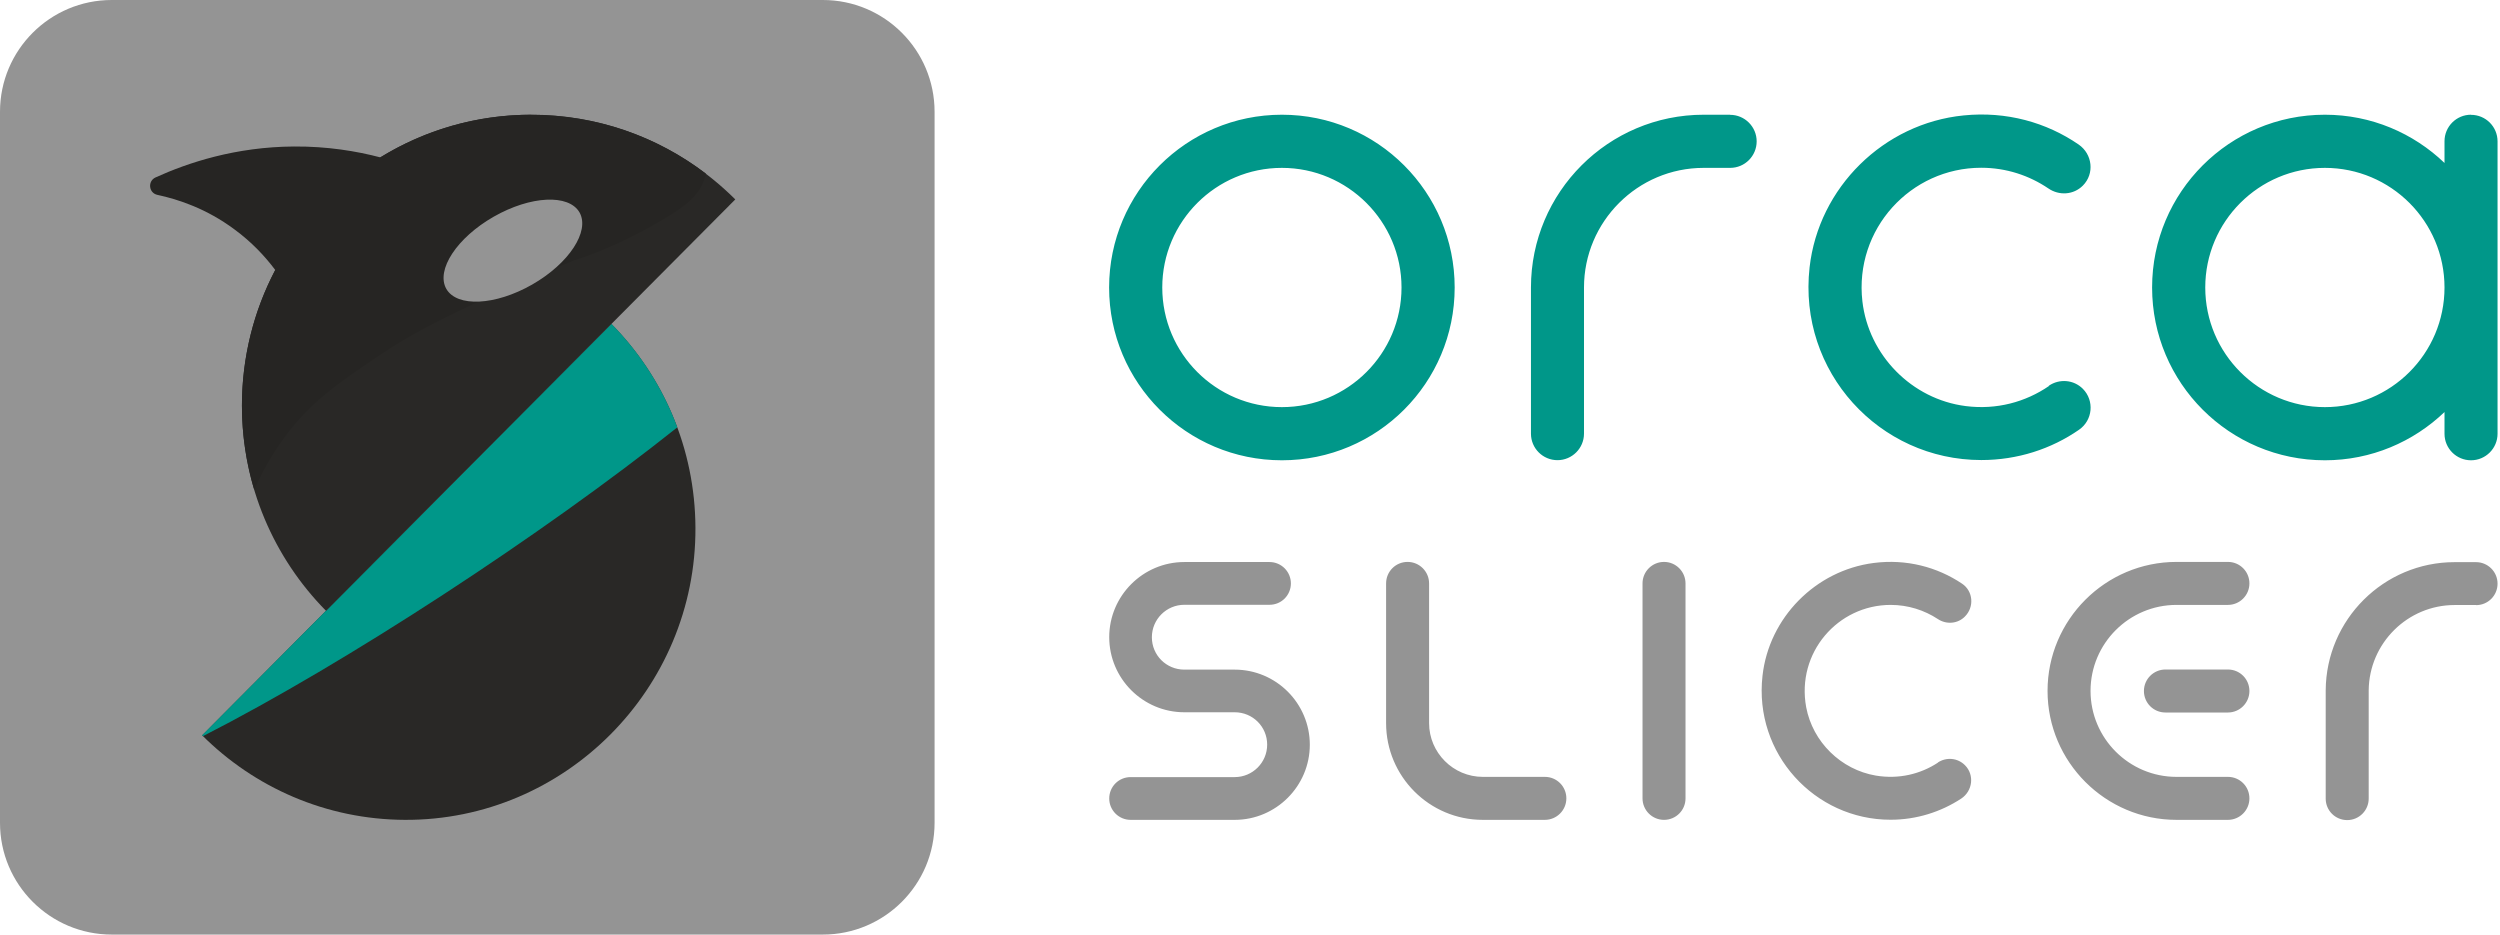
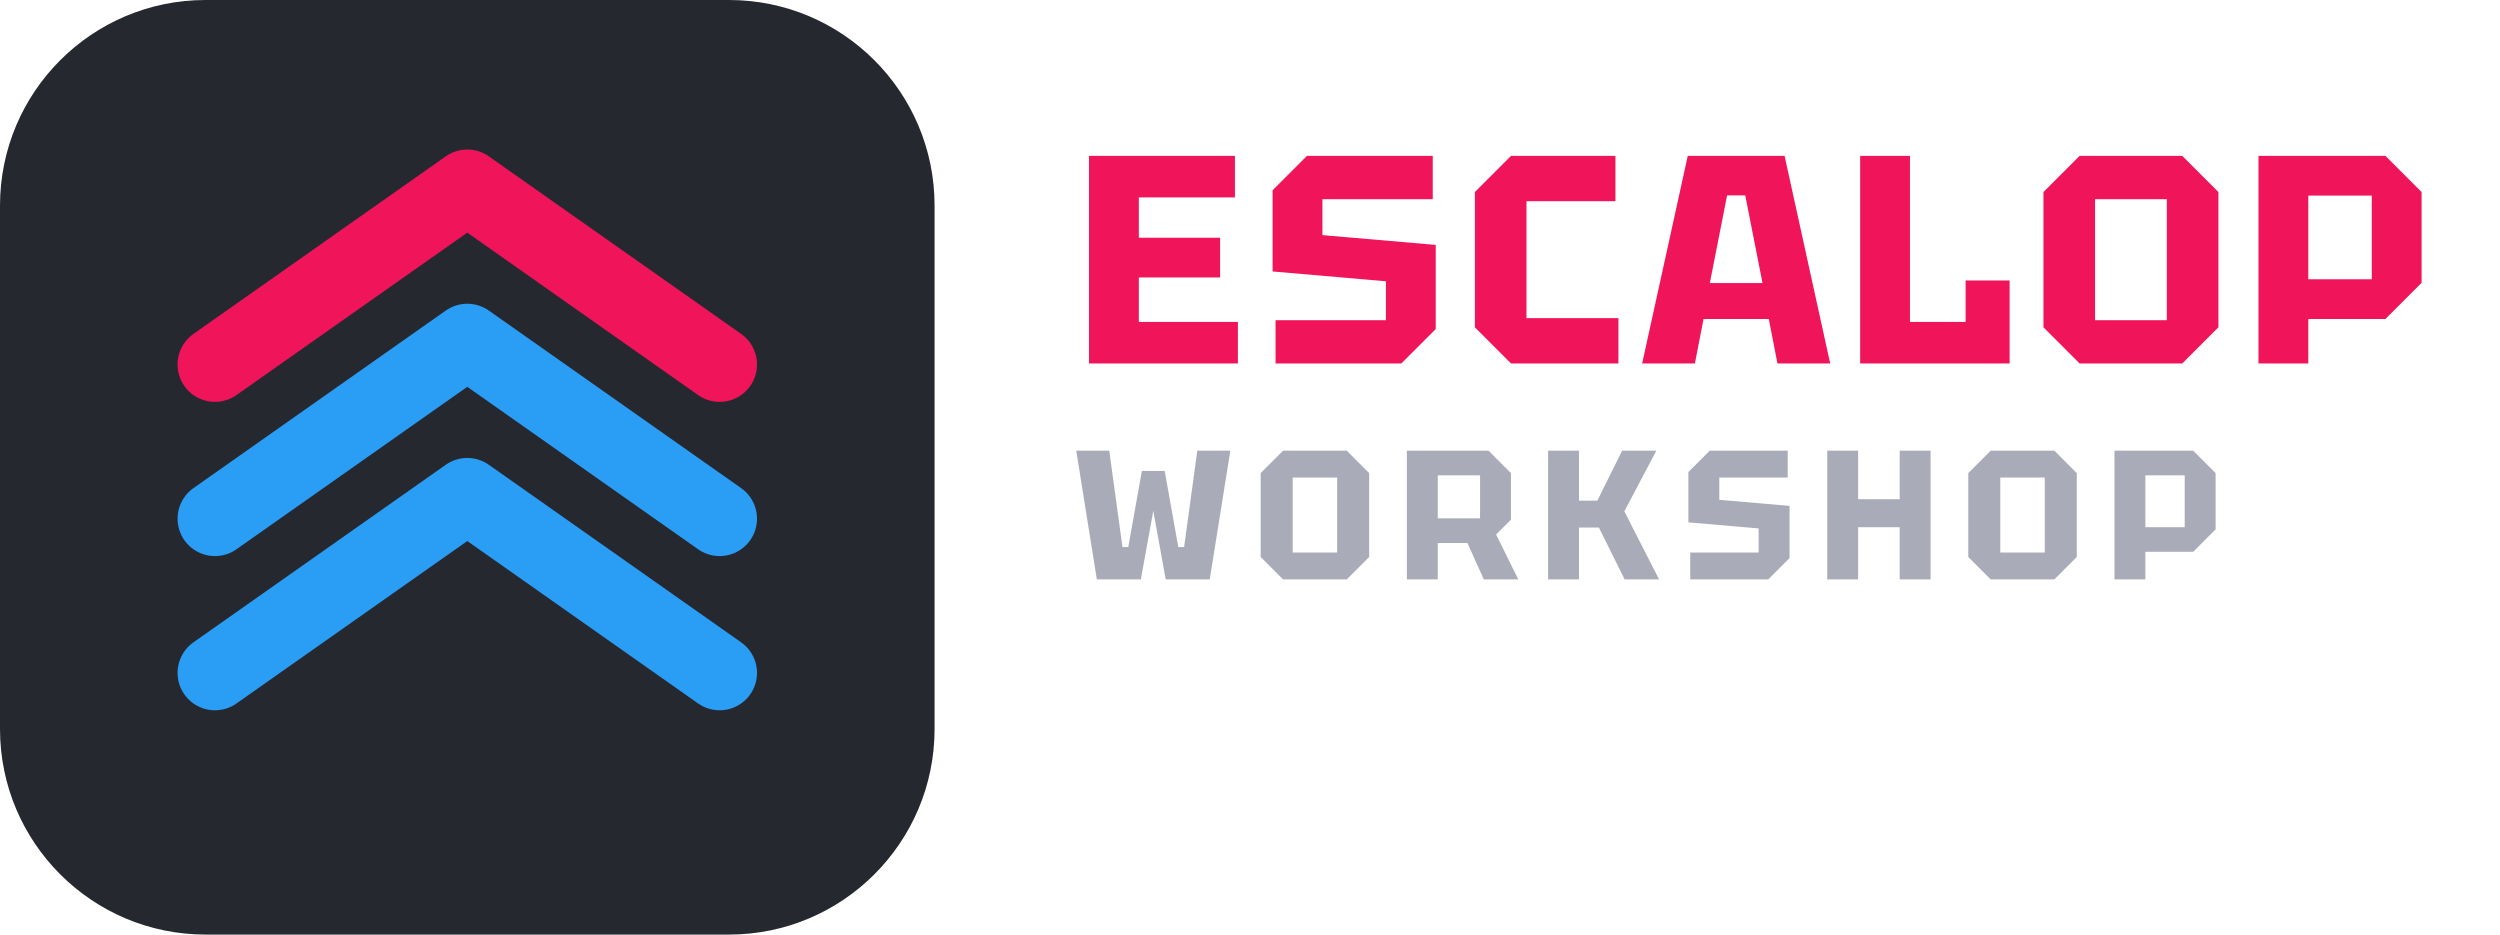
- <svg xmlns="http://www.w3.org/2000/svg" id="a" width="214" height="80" viewBox="0 0 214 80">
-   <g id="b">
-     <g id="c">
-       <rect width="80" height="80" rx="9.57" ry="9.57" style="fill:#949494;" />
-     </g>
-   </g>
-   <g id="d">
-     <path id="e" d="M17.3,62.94c4.46,4.45,10.59,7.21,17.36,7.24,13.7.06,24.93-11.22,24.87-25-.03-6.81-2.77-12.97-7.2-17.45L17.31,62.94h0Z" style="fill:#292826;" />
-   </g>
-   <g id="f">
-     <path id="g" d="M52.32,27.73L17.3,62.94s.05.05.08.07c12.27-6.26,29.08-17.26,40.6-26.43-1.24-3.36-3.19-6.38-5.65-8.87" style="fill:#009789;" />
-   </g>
-   <g id="h">
-     <path id="i" d="M45.48,9.82c-13.67,0-24.77,11.15-24.77,24.91,0,6.85,2.75,13.05,7.2,17.56L62.94,17.07c-4.48-4.47-10.65-7.24-17.46-7.24" style="fill:#292826;" />
-   </g>
-   <g id="j">
-     <path id="k" d="M45.48,9.82c-4.74,0-9.17,1.34-12.93,3.65-2.02-.53-4.52-.95-7.39-.93-5,.03-9.08,1.39-11.85,2.65-.69.32-.58,1.33.16,1.49,1.82.39,4.22,1.19,6.59,2.95,1.5,1.1,2.64,2.33,3.5,3.48-1.82,3.47-2.85,7.42-2.85,11.61,0,2.5.37,4.92,1.05,7.2,1.04-2.32,2.14-3.87,2.5-4.36,2.27-3.13,4.68-4.76,8.23-7.15,2.62-1.77,6.26-3.84,16.7-8.14,0,0,3.27-.92,7.65-3.53,1.75-1.04,3.08-2.02,3.5-3.56.03-.11.06-.22.08-.32-4.15-3.17-9.33-5.04-14.95-5.04" style="fill:#262523;" />
-   </g>
-   <g id="l">
-     <path id="m" d="M49.61,18.19c.9,1.61-.91,4.37-4.06,6.17s-6.44,1.96-7.35.36c-.9-1.61.91-4.37,4.06-6.17,3.15-1.8,6.44-1.96,7.35-.36" style="fill:#949494;" />
-   </g>
-   <path d="M142.44,48.1c-1.01,0-1.84.82-1.84,1.84v18.4c0,1.01.82,1.84,1.84,1.84s1.84-.82,1.84-1.84v-18.4c0-1.01-.82-1.84-1.84-1.84ZM190.71,48.1h-4.4c-6.09,0-11.04,4.96-11.04,11.04s4.96,11.04,11.04,11.04h4.4c1.01,0,1.84-.82,1.84-1.84s-.82-1.84-1.84-1.84h-4.4c-4.06,0-7.36-3.3-7.36-7.36s3.3-7.36,7.36-7.36h4.4c1.01,0,1.84-.82,1.84-1.84s-.82-1.84-1.84-1.84v-.02.02ZM190.71,57.31h-5.35c-1.01,0-1.84.82-1.84,1.84s.82,1.84,1.84,1.84h5.35c1.01,0,1.84-.82,1.84-1.84s-.82-1.84-1.84-1.84ZM105.69,70.18h-8.91c-1.01,0-1.83-.82-1.83-1.83s.81-1.83,1.83-1.83h8.91c1.53,0,2.78-1.24,2.78-2.78s-1.24-2.77-2.78-2.77h-4.31c-3.55,0-6.43-2.89-6.43-6.43s2.89-6.43,6.43-6.43h7.29c1.01,0,1.83.82,1.83,1.83s-.81,1.83-1.83,1.83h-7.29c-1.53,0-2.78,1.24-2.78,2.78s1.24,2.77,2.78,2.77h4.31c3.55,0,6.43,2.89,6.43,6.43s-2.89,6.43-6.43,6.43h0ZM165.89,65.28c-1.49.98-3.35,1.44-5.32,1.11-2.99-.51-5.4-2.88-5.96-5.85-.86-4.67,2.71-8.76,7.23-8.76,1.49,0,2.88.45,4.04,1.21.73.49,1.71.41,2.32-.22h0c.81-.81.71-2.17-.25-2.81-2.12-1.42-4.76-2.13-7.56-1.77-4.98.64-8.97,4.69-9.52,9.66-.75,6.65,4.46,12.32,10.96,12.32,2.23,0,4.31-.67,6.05-1.81.98-.65,1.15-2.03.32-2.86h0c-.63-.63-1.59-.71-2.32-.23h.01ZM132.24,66.5h-5.31c-2.53,0-4.6-2.07-4.6-4.6v-11.96c0-1.01-.82-1.84-1.84-1.84s-1.84.82-1.84,1.84v11.96c0,4.57,3.71,8.28,8.28,8.28h5.31c1.01,0,1.84-.82,1.84-1.84s-.82-1.84-1.84-1.84h0ZM211.96,51.79h-1.84c-4.03,0-7.32,3.27-7.36,7.3v9.27c0,1.01-.82,1.84-1.84,1.84s-1.84-.82-1.84-1.84v-9.27c.04-6.06,4.98-10.97,11.03-10.97h1.84c1.01,0,1.84.82,1.84,1.84s-.82,1.84-1.84,1.84h0Z" style="fill:#949494;" />
-   <path d="M109.73,14.37c5.64,0,10.24,4.59,10.24,10.24s-4.59,10.24-10.24,10.24-10.24-4.59-10.24-10.24,4.59-10.24,10.24-10.24M109.73,9.82c-8.16,0-14.79,6.62-14.79,14.79s6.62,14.79,14.79,14.79,14.79-6.62,14.79-14.79-6.62-14.79-14.79-14.79h0ZM211.52,9.82c-1.26,0-2.27,1.02-2.27,2.27v1.86c-2.66-2.55-6.26-4.13-10.24-4.13-8.16,0-14.79,6.62-14.79,14.79s6.62,14.79,14.79,14.79c3.97,0,7.58-1.58,10.24-4.13v1.86c0,1.26,1.02,2.27,2.27,2.27s2.27-1.02,2.27-2.27V12.1c0-1.26-1.02-2.27-2.27-2.27h0ZM199.01,34.85c-5.64,0-10.24-4.59-10.24-10.24s4.59-10.24,10.24-10.24,10.24,4.59,10.24,10.24-4.59,10.24-10.24,10.24ZM148.11,9.82h-2.27c-8.16,0-14.79,6.62-14.79,14.79v12.51c0,1.26,1.02,2.27,2.27,2.27s2.27-1.02,2.27-2.27v-12.51c0-5.64,4.59-10.24,10.24-10.24h2.27c1.26,0,2.27-1.02,2.27-2.27s-1.02-2.27-2.27-2.27h0ZM175.38,33.05c-1.99,1.36-4.47,2.05-7.12,1.71-4.61-.59-8.31-4.35-8.84-8.97-.7-6.18,4.13-11.43,10.17-11.43,2.14,0,4.11.66,5.75,1.77.92.63,2.15.56,2.95-.24h0c1.02-1.02.83-2.7-.36-3.52-2.75-1.89-6.18-2.86-9.84-2.49-6.85.68-12.42,6.17-13.19,13.01-1,8.93,5.97,16.49,14.7,16.49,3.11,0,5.99-.95,8.36-2.59,1.18-.81,1.34-2.49.33-3.51h0c-.78-.78-2-.88-2.91-.26v.02h0Z" style="fill:#009789;" />
+ <svg xmlns="http://www.w3.org/2000/svg" width="214" height="80" viewBox="0 0 214 80">
+   <rect x="0" y="0" width="80" height="80" rx="17.60" fill="#262830" />
+   <polyline points="18.40,31.20 40.00,16.00 61.60,31.20" fill="none" stroke="#F0145A" stroke-width="6.40" stroke-linecap="round" stroke-linejoin="round" />
+   <polyline points="18.40,44.40 40.00,29.20 61.60,44.40" fill="none" stroke="#2A9DF4" stroke-width="6.40" stroke-linecap="round" stroke-linejoin="round" />
+   <polyline points="18.40,57.60 40.00,42.40 61.60,57.60" fill="none" stroke="#2A9DF4" stroke-width="6.40" stroke-linecap="round" stroke-linejoin="round" />
+   <path d="M93.219 31.114V13.342H105.71V16.896H97.484V20.349H104.44V23.751H97.484V27.56H105.964V31.114ZM109.188 31.114V27.407H118.633V24.076L108.934 23.238V16.287L111.879 13.342H122.644V17.049H113.199V20.126L122.898 20.964V28.169L119.953 31.114ZM126.249 28.017V16.439L129.346 13.342H138.283V17.221H130.667V27.235H138.537V31.114H129.346ZM140.568 31.114 144.473 13.342H152.76L156.664 31.114H152.15L151.409 27.306H145.824L145.082 31.114ZM146.362 24.229H150.871L149.393 16.724H147.839ZM159.229 31.114V13.342H163.494V27.56H168.257V24.005H172.025V31.114ZM174.919 28.017V16.439L178.016 13.342H186.801L189.898 16.439V28.017L186.801 31.114H178.016ZM179.336 17.049V27.407H185.48V17.049ZM197.591 23.904H203.024V16.744H197.591ZM207.289 16.439V24.208L204.192 27.306H197.591V31.114H193.325V13.342H204.192Z" fill="#F0145A" />
+   <path d="M93.889 49.597 92.126 38.578H94.953L96.083 46.827H96.581L97.745 40.31H99.697L100.862 46.827H101.36L102.49 38.578H105.317L103.554 49.597H99.785L98.721 43.719L97.657 49.597ZM107.914 47.676V40.499L109.834 38.578H115.281L117.201 40.499V47.676L115.281 49.597H109.834ZM110.653 40.876V47.299H114.462V40.876ZM123.072 44.371H126.693V40.687H123.072ZM129.337 40.499V44.484L128.065 45.756L129.967 49.597H127.014L125.613 46.48H123.072V49.597H120.428V38.578H127.417ZM132.517 49.597V38.578H135.161V42.86H136.729L138.857 38.578H141.782L139.043 43.773L142.018 49.597H139.068L136.865 45.158H135.161V49.597ZM144.685 49.597V47.299H150.54V45.233L144.527 44.714V40.404L146.353 38.578H153.027V40.876H147.172V42.784L153.185 43.304V47.771L151.359 49.597ZM156.412 49.597V38.578H159.056V42.734H162.614V38.578H165.258V49.597H162.614V45.126H159.056V49.597ZM168.485 47.676V40.499L170.405 38.578H175.852L177.772 40.499V47.676L175.852 49.597H170.405ZM171.224 40.876V47.299H175.033V40.876ZM183.643 45.126H187.012V40.687H183.643ZM189.656 40.499V45.315L187.736 47.236H183.643V49.597H180.999V38.578H187.736Z" fill="#a9abb8" />
</svg>
